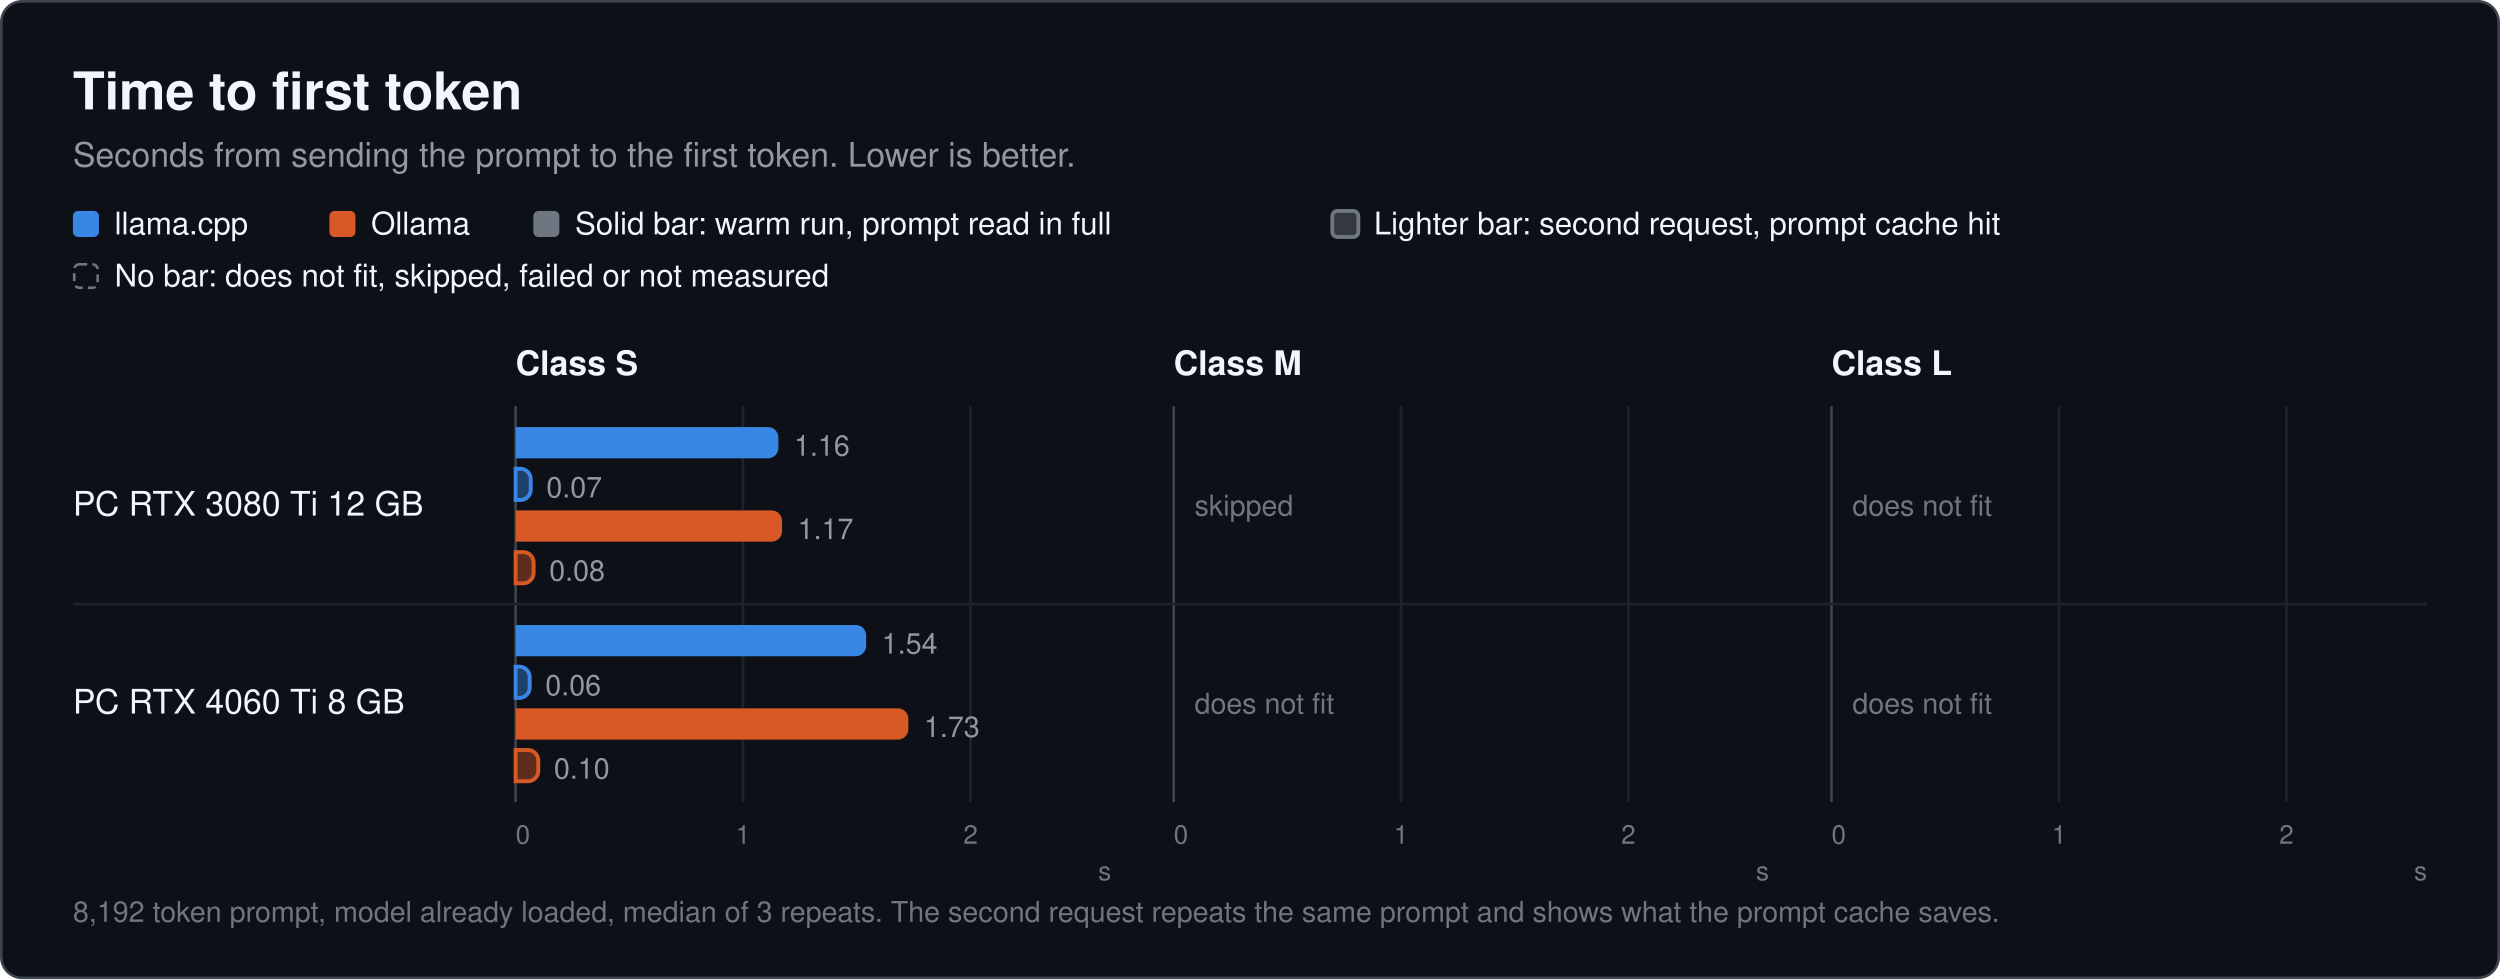
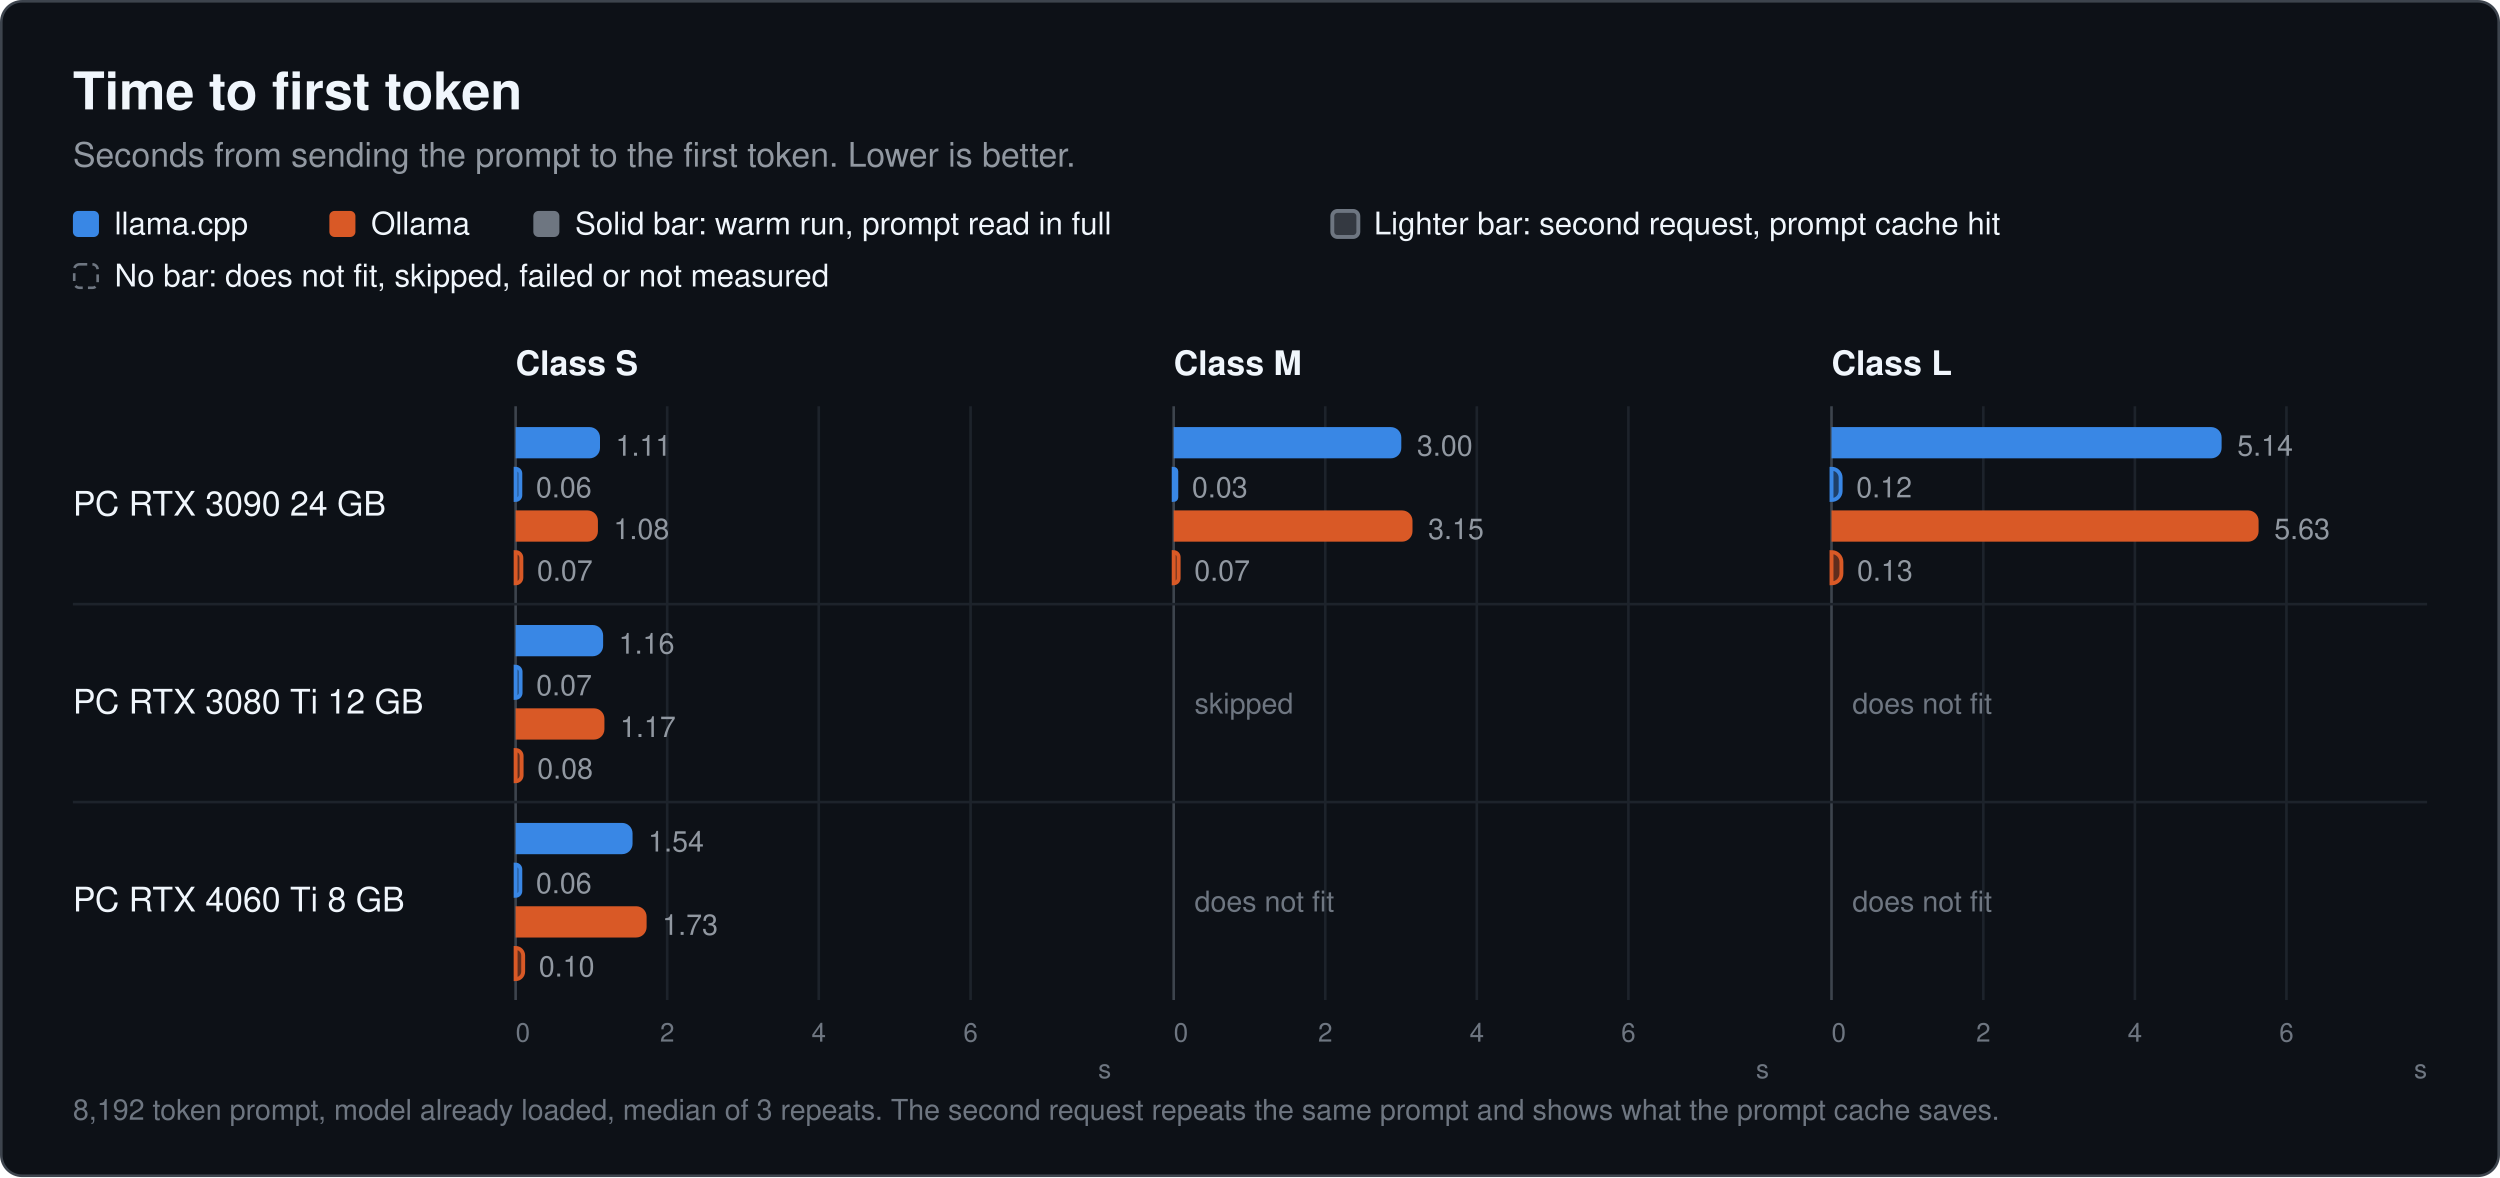
- <svg xmlns="http://www.w3.org/2000/svg" width="960" height="376" viewBox="0 0 960 376" role="img" aria-label="Time to first token in seconds per device, model class and engine">
+ <svg xmlns="http://www.w3.org/2000/svg" width="960" height="452" viewBox="0 0 960 452" role="img" aria-label="Time to first token in seconds per device, model class and engine">
  <style>
    text { font-family: system-ui, -apple-system, "Segoe UI", Helvetica, Arial, sans-serif; fill: #9198a1; }
    .title { font-size: 20px; font-weight: 600; fill: #f0f6fc; }
    .section { font-size: 15px; font-weight: 600; fill: #f0f6fc; }
    .panel { font-size: 13px; font-weight: 600; fill: #f0f6fc; }
    .device { font-size: 13px; fill: #f0f6fc; }
    .sub { font-size: 13px; }
    .legend { font-size: 12px; fill: #f0f6fc; }
    .value { font-size: 11px; font-variant-numeric: tabular-nums; }
    .tick { font-size: 10px; fill: #6e7681; font-variant-numeric: tabular-nums; }
    .muted, .note, .foot { fill: #6e7681; }
    .note { font-size: 11px; }
    .foot { font-size: 11px; }
    .cell { font-size: 12px; font-weight: 600; font-variant-numeric: tabular-nums; }
    .limitlabel { font-size: 10px; fill: #6e7681; }
    .grid { stroke: #1d232b; stroke-width: 1; }
    .row { stroke: #1d232b; stroke-width: 1; }
    .base { stroke: #3d444d; stroke-width: 1; }
    .limit { stroke: #4d5560; stroke-width: 1; stroke-dasharray: 2 3; }
    .gapbox { fill: none; stroke: #6e7681; stroke-width: 1; stroke-dasharray: 3 2; }
    </style>
-   <rect x="0.5" y="0.5" width="959" height="375" rx="8" fill="#0d1117" stroke="#3d444d" />
+   <rect x="0.5" y="0.5" width="959" height="451" rx="8" fill="#0d1117" stroke="#3d444d" />
  <text x="28" y="42" class="title">Time to first token</text>
  <text x="28" y="64" class="sub">Seconds from sending the prompt to the first token. Lower is better.</text>
  <rect x="28" y="81" width="10" height="10" rx="2" fill="#3987e5" />
  <text x="44" y="90" class="legend">llama.cpp</text>
  <rect x="126.48" y="81" width="10" height="10" rx="2" fill="#d95926" />
  <text x="142.48" y="90" class="legend">Ollama</text>
  <rect x="204.8" y="81" width="10" height="10" rx="2" fill="#6e7681" />
  <text x="220.8" y="90" class="legend">Solid bar: warm run, prompt read in full</text>
  <rect x="511.6" y="81" width="10" height="10" rx="2" fill="#6e7681" fill-opacity="0.4" stroke="#6e7681" stroke-width="1.5" />
  <text x="527.6" y="90" class="legend">Lighter bar: second request, prompt cache hit</text>
  <rect x="28.5" y="101.5" width="9" height="9" rx="2" class="gapbox" />
  <text x="44" y="110" class="legend">No bar: does not fit, skipped, failed or not measured</text>
  <text x="198.0" y="144" class="panel">Class S</text>
  <text x="450.7" y="144" class="panel">Class M</text>
  <text x="703.3" y="144" class="panel">Class L</text>
-   <text x="198.0" y="324" class="tick" text-anchor="start">0</text>
-   <line x1="285.3" y1="156" x2="285.3" y2="308" class="grid" />
-   <text x="285.3" y="324" class="tick" text-anchor="middle">1</text>
-   <line x1="372.7" y1="156" x2="372.7" y2="308" class="grid" />
-   <text x="372.7" y="324" class="tick" text-anchor="middle">2</text>
-   <line x1="198.0" y1="156" x2="198.0" y2="308" class="base" />
-   <text x="426.7" y="338" class="tick" text-anchor="end">s</text>
-   <path d="M198.0,164.0H294.9A4,4 0 0 1 298.9,168.0V172.0A4,4 0 0 1 294.9,176.0H198.0Z" fill="#3987e5" />
-   <text x="304.9" y="175.0" class="value">1.16</text>
-   <path d="M198.0,180.0H199.8A4,4 0 0 1 203.8,184.0V188.0A4,4 0 0 1 199.8,192.0H198.0Z" fill="#3987e5" fill-opacity="0.4" stroke="#3987e5" stroke-width="1.5" />
-   <text x="209.8" y="191.0" class="value">0.07</text>
-   <path d="M198.0,196.0H296.3A4,4 0 0 1 300.3,200.0V204.0A4,4 0 0 1 296.3,208.0H198.0Z" fill="#d95926" />
-   <text x="306.3" y="207.0" class="value">1.17</text>
-   <path d="M198.0,212.0H200.9A4,4 0 0 1 204.9,216.0V220.0A4,4 0 0 1 200.9,224.0H198.0Z" fill="#d95926" fill-opacity="0.4" stroke="#d95926" stroke-width="1.5" />
-   <text x="210.9" y="223.0" class="value">0.08</text>
-   <path d="M198.0,240.0H328.6A4,4 0 0 1 332.6,244.0V248.0A4,4 0 0 1 328.6,252.0H198.0Z" fill="#3987e5" />
-   <text x="338.6" y="251.0" class="value">1.54</text>
-   <path d="M198.0,256.0H199.4A4,4 0 0 1 203.4,260.0V264.0A4,4 0 0 1 199.4,268.0H198.0Z" fill="#3987e5" fill-opacity="0.4" stroke="#3987e5" stroke-width="1.5" />
-   <text x="209.4" y="267.0" class="value">0.06</text>
-   <path d="M198.0,272.0H344.8A4,4 0 0 1 348.8,276.0V280.0A4,4 0 0 1 344.8,284.0H198.0Z" fill="#d95926" />
-   <text x="354.8" y="283.0" class="value">1.73</text>
-   <path d="M198.0,288.0H202.7A4,4 0 0 1 206.7,292.0V296.0A4,4 0 0 1 202.7,300.0H198.0Z" fill="#d95926" fill-opacity="0.4" stroke="#d95926" stroke-width="1.5" />
-   <text x="212.7" y="299.0" class="value">0.10</text>
-   <text x="450.7" y="324" class="tick" text-anchor="start">0</text>
-   <line x1="538.0" y1="156" x2="538.0" y2="308" class="grid" />
-   <text x="538.0" y="324" class="tick" text-anchor="middle">1</text>
-   <line x1="625.3" y1="156" x2="625.3" y2="308" class="grid" />
-   <text x="625.3" y="324" class="tick" text-anchor="middle">2</text>
-   <line x1="450.7" y1="156" x2="450.7" y2="308" class="base" />
-   <text x="679.3" y="338" class="tick" text-anchor="end">s</text>
-   <text x="458.7" y="198.0" class="note">skipped</text>
-   <text x="458.7" y="274.0" class="note">does not fit</text>
-   <text x="703.3" y="324" class="tick" text-anchor="start">0</text>
-   <line x1="790.7" y1="156" x2="790.7" y2="308" class="grid" />
-   <text x="790.7" y="324" class="tick" text-anchor="middle">1</text>
-   <line x1="878.0" y1="156" x2="878.0" y2="308" class="grid" />
-   <text x="878.0" y="324" class="tick" text-anchor="middle">2</text>
-   <line x1="703.3" y1="156" x2="703.3" y2="308" class="base" />
-   <text x="932.0" y="338" class="tick" text-anchor="end">s</text>
-   <text x="711.3" y="198.0" class="note">does not fit</text>
+   <text x="198.0" y="400" class="tick" text-anchor="start">0</text>
+   <line x1="256.2" y1="156" x2="256.2" y2="384" class="grid" />
+   <text x="256.2" y="400" class="tick" text-anchor="middle">2</text>
+   <line x1="314.4" y1="156" x2="314.4" y2="384" class="grid" />
+   <text x="314.4" y="400" class="tick" text-anchor="middle">4</text>
+   <line x1="372.7" y1="156" x2="372.7" y2="384" class="grid" />
+   <text x="372.7" y="400" class="tick" text-anchor="middle">6</text>
+   <line x1="198.0" y1="156" x2="198.0" y2="384" class="base" />
+   <text x="426.7" y="414" class="tick" text-anchor="end">s</text>
+   <path d="M198.0,164.0H226.4A4,4 0 0 1 230.4,168.0V172.0A4,4 0 0 1 226.4,176.0H198.0Z" fill="#3987e5" />
+   <text x="236.4" y="175.0" class="value">1.11</text>
+   <path d="M198.0,180.0H198.0A1.809,1.809 0 0 1 199.8,181.8V190.2A1.809,1.809 0 0 1 198.0,192.0H198.0Z" fill="#3987e5" fill-opacity="0.4" stroke="#3987e5" stroke-width="1.5" />
+   <text x="205.8" y="191.0" class="value">0.06</text>
+   <path d="M198.0,196.0H225.6A4,4 0 0 1 229.6,200.0V204.0A4,4 0 0 1 225.6,208.0H198.0Z" fill="#d95926" />
+   <text x="235.6" y="207.0" class="value">1.08</text>
+   <path d="M198.0,212.0H198.0A2.176,2.176 0 0 1 200.2,214.2V221.8A2.176,2.176 0 0 1 198.0,224.0H198.0Z" fill="#d95926" fill-opacity="0.4" stroke="#d95926" stroke-width="1.5" />
+   <text x="206.2" y="223.0" class="value">0.07</text>
+   <path d="M198.0,240.0H227.6A4,4 0 0 1 231.6,244.0V248.0A4,4 0 0 1 227.6,252.0H198.0Z" fill="#3987e5" />
+   <text x="237.6" y="251.0" class="value">1.16</text>
+   <path d="M198.0,256.0H198.0A1.943,1.943 0 0 1 199.9,257.9V266.1A1.943,1.943 0 0 1 198.0,268.0H198.0Z" fill="#3987e5" fill-opacity="0.4" stroke="#3987e5" stroke-width="1.5" />
+   <text x="205.9" y="267.0" class="value">0.07</text>
+   <path d="M198.0,272.0H228.1A4,4 0 0 1 232.1,276.0V280.0A4,4 0 0 1 228.1,284.0H198.0Z" fill="#d95926" />
+   <text x="238.1" y="283.0" class="value">1.17</text>
+   <path d="M198.0,288.0H198.0A2.293,2.293 0 0 1 200.3,290.3V297.7A2.293,2.293 0 0 1 198.0,300.0H198.0Z" fill="#d95926" fill-opacity="0.4" stroke="#d95926" stroke-width="1.5" />
+   <text x="206.3" y="299.0" class="value">0.08</text>
+   <path d="M198.0,316.0H238.9A4,4 0 0 1 242.9,320.0V324.0A4,4 0 0 1 238.9,328.0H198.0Z" fill="#3987e5" />
+   <text x="248.9" y="327.0" class="value">1.54</text>
+   <path d="M198.0,332.0H198.0A1.809,1.809 0 0 1 199.8,333.8V342.2A1.809,1.809 0 0 1 198.0,344.0H198.0Z" fill="#3987e5" fill-opacity="0.4" stroke="#3987e5" stroke-width="1.5" />
+   <text x="205.8" y="343.0" class="value">0.06</text>
+   <path d="M198.0,348.0H244.3A4,4 0 0 1 248.3,352.0V356.0A4,4 0 0 1 244.3,360.0H198.0Z" fill="#d95926" />
+   <text x="254.3" y="359.0" class="value">1.73</text>
+   <path d="M198.0,364.0H198.0A2.907,2.907 0 0 1 200.9,366.9V373.1A2.907,2.907 0 0 1 198.0,376.0H198.0Z" fill="#d95926" fill-opacity="0.4" stroke="#d95926" stroke-width="1.5" />
+   <text x="206.9" y="375.0" class="value">0.10</text>
+   <text x="450.7" y="400" class="tick" text-anchor="start">0</text>
+   <line x1="508.9" y1="156" x2="508.9" y2="384" class="grid" />
+   <text x="508.9" y="400" class="tick" text-anchor="middle">2</text>
+   <line x1="567.1" y1="156" x2="567.1" y2="384" class="grid" />
+   <text x="567.1" y="400" class="tick" text-anchor="middle">4</text>
+   <line x1="625.3" y1="156" x2="625.3" y2="384" class="grid" />
+   <text x="625.3" y="400" class="tick" text-anchor="middle">6</text>
+   <line x1="450.7" y1="156" x2="450.7" y2="384" class="base" />
+   <text x="679.3" y="414" class="tick" text-anchor="end">s</text>
+   <path d="M450.7,164.0H534.1A4,4 0 0 1 538.1,168.0V172.0A4,4 0 0 1 534.1,176.0H450.7Z" fill="#3987e5" />
+   <text x="544.1" y="175.0" class="value">3.00</text>
+   <path d="M450.7,180.0H450.7A1.013,1.013 0 0 1 451.7,181.0V191.0A1.013,1.013 0 0 1 450.7,192.0H450.7Z" fill="#3987e5" fill-opacity="0.4" stroke="#3987e5" stroke-width="1.5" />
+   <text x="457.7" y="191.0" class="value">0.03</text>
+   <path d="M450.7,196.0H538.4A4,4 0 0 1 542.4,200.0V204.0A4,4 0 0 1 538.4,208.0H450.7Z" fill="#d95926" />
+   <text x="548.4" y="207.0" class="value">3.15</text>
+   <path d="M450.7,212.0H450.7A1.952,1.952 0 0 1 452.6,214.0V222.0A1.952,1.952 0 0 1 450.7,224.0H450.7Z" fill="#d95926" fill-opacity="0.4" stroke="#d95926" stroke-width="1.5" />
+   <text x="458.6" y="223.0" class="value">0.07</text>
+   <text x="458.7" y="274.0" class="note">skipped</text>
+   <text x="458.7" y="350.0" class="note">does not fit</text>
+   <text x="703.3" y="400" class="tick" text-anchor="start">0</text>
+   <line x1="761.6" y1="156" x2="761.6" y2="384" class="grid" />
+   <text x="761.6" y="400" class="tick" text-anchor="middle">2</text>
+   <line x1="819.8" y1="156" x2="819.8" y2="384" class="grid" />
+   <text x="819.8" y="400" class="tick" text-anchor="middle">4</text>
+   <line x1="878.0" y1="156" x2="878.0" y2="384" class="grid" />
+   <text x="878.0" y="400" class="tick" text-anchor="middle">6</text>
+   <line x1="703.3" y1="156" x2="703.3" y2="384" class="base" />
+   <text x="932.0" y="414" class="tick" text-anchor="end">s</text>
+   <path d="M703.3,164.0H849.1A4,4 0 0 1 853.1,168.0V172.0A4,4 0 0 1 849.1,176.0H703.3Z" fill="#3987e5" />
+   <text x="859.1" y="175.0" class="value">5.14</text>
+   <path d="M703.3,180.0H703.3A3.427,3.427 0 0 1 706.8,183.4V188.6A3.427,3.427 0 0 1 703.3,192.0H703.3Z" fill="#3987e5" fill-opacity="0.4" stroke="#3987e5" stroke-width="1.5" />
+   <text x="712.8" y="191.0" class="value">0.12</text>
+   <path d="M703.3,196.0H863.3A4,4 0 0 1 867.3,200.0V204.0A4,4 0 0 1 863.3,208.0H703.3Z" fill="#d95926" />
+   <text x="873.3" y="207.0" class="value">5.63</text>
+   <path d="M703.3,212.0H703.3A3.77,3.77 0 0 1 707.1,215.8V220.2A3.77,3.77 0 0 1 703.3,224.0H703.3Z" fill="#d95926" fill-opacity="0.4" stroke="#d95926" stroke-width="1.5" />
+   <text x="713.1" y="223.0" class="value">0.13</text>
  <text x="711.3" y="274.0" class="note">does not fit</text>
-   <text x="28" y="198.0" class="device">PC RTX 3080 Ti 12 GB</text>
+   <text x="711.3" y="350.0" class="note">does not fit</text>
+   <text x="28" y="198.0" class="device">PC RTX 3090 24 GB</text>
  <line x1="28" y1="232" x2="932" y2="232" class="row" />
-   <text x="28" y="274.0" class="device">PC RTX 4060 Ti 8 GB</text>
-   <text x="28" y="354" class="foot">8,192 token prompt, model already loaded, median of 3 repeats. The second request repeats the same prompt and shows what the prompt cache saves.</text>
+   <text x="28" y="274.0" class="device">PC RTX 3080 Ti 12 GB</text>
+   <line x1="28" y1="308" x2="932" y2="308" class="row" />
+   <text x="28" y="350.0" class="device">PC RTX 4060 Ti 8 GB</text>
+   <text x="28" y="430" class="foot">8,192 token prompt, model already loaded, median of 3 repeats. The second request repeats the same prompt and shows what the prompt cache saves.</text>
</svg>
